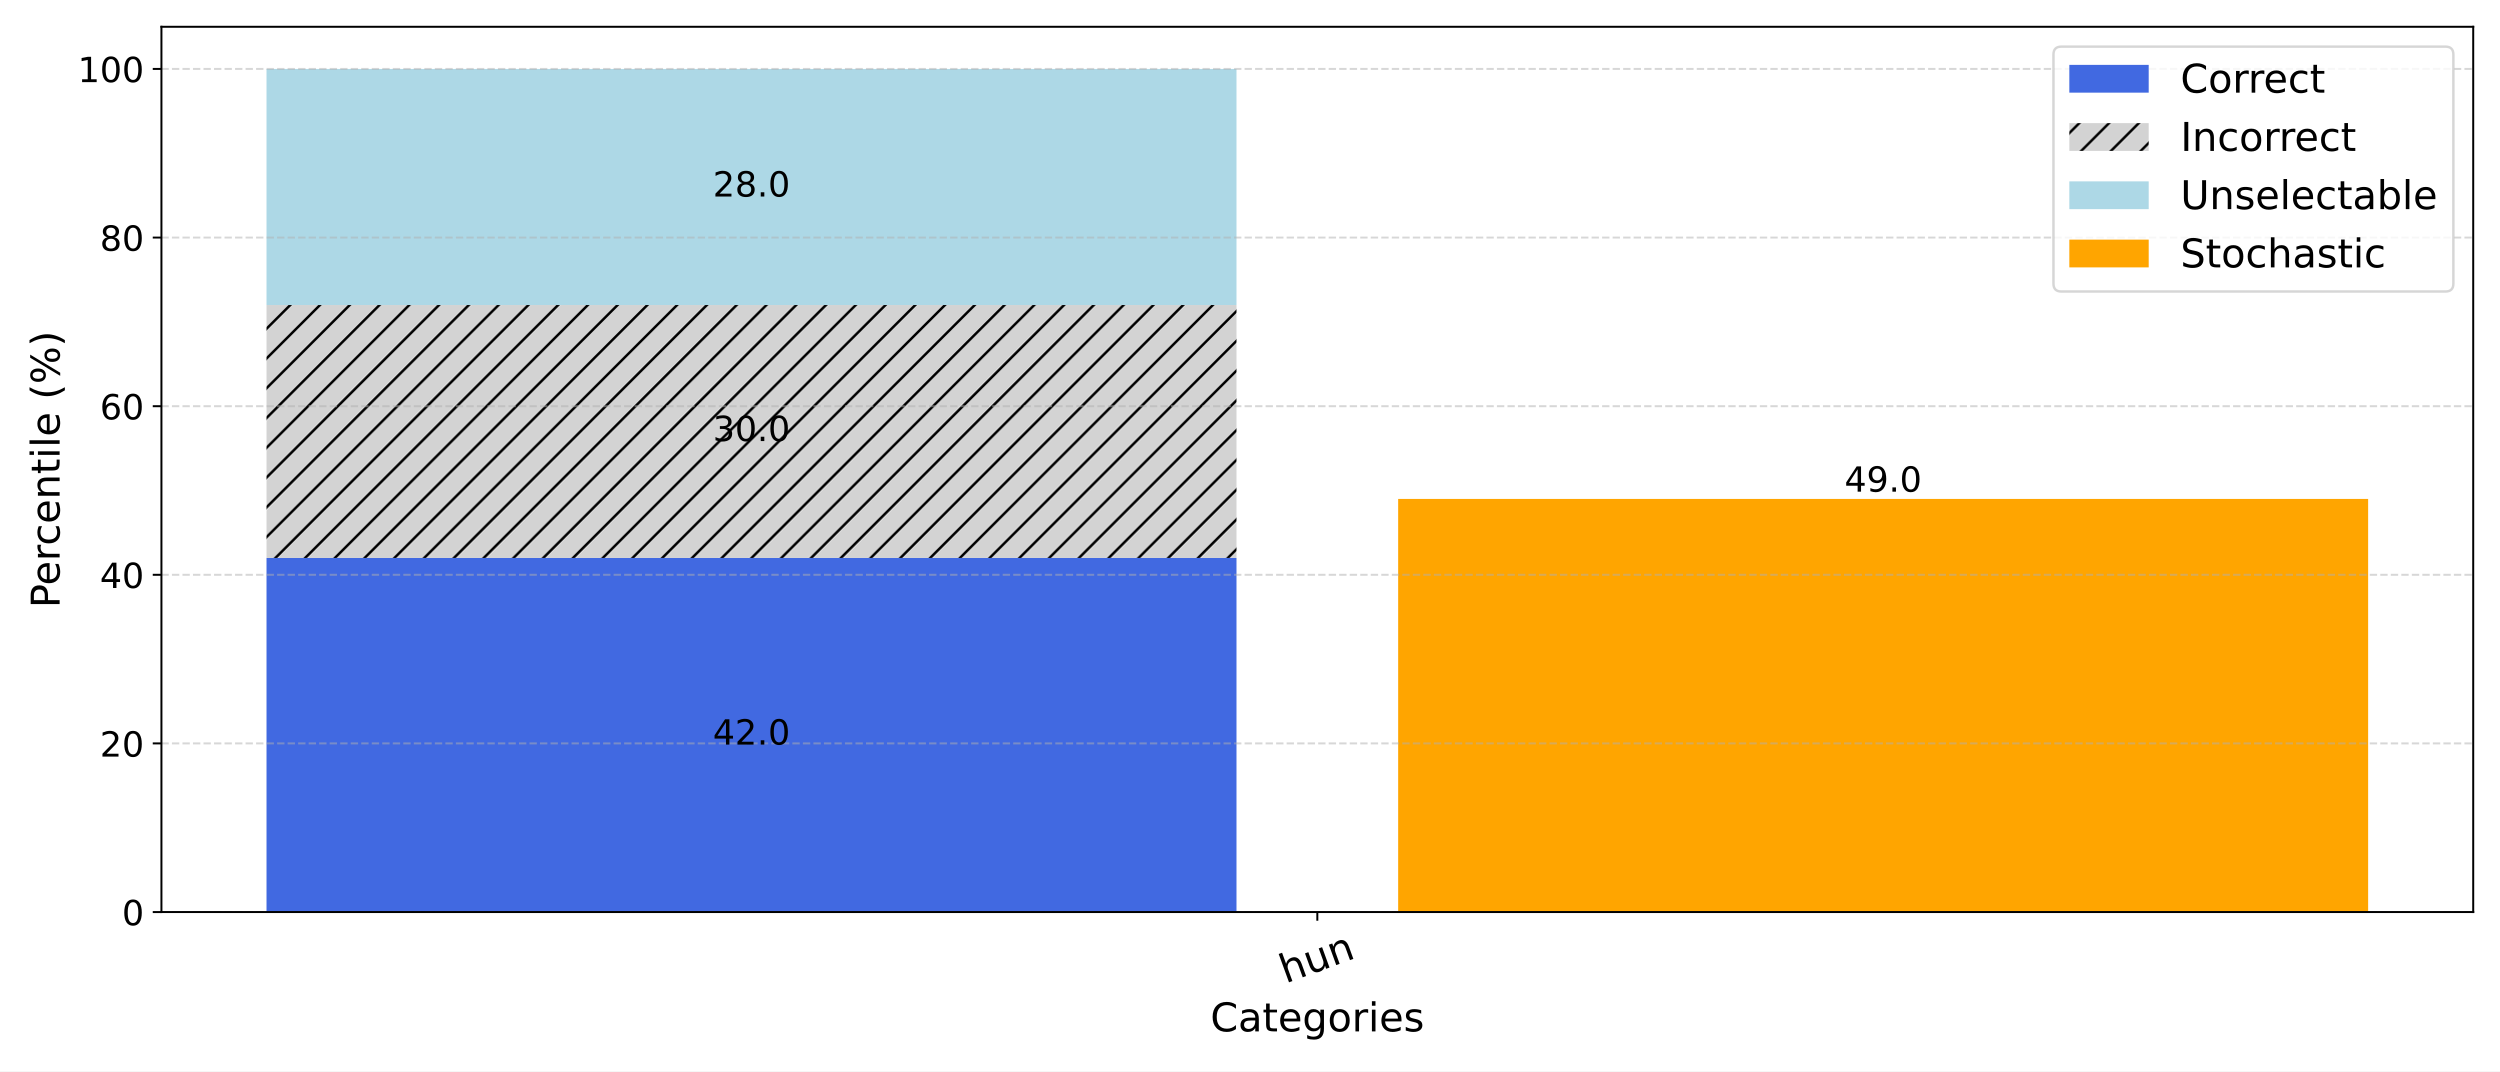
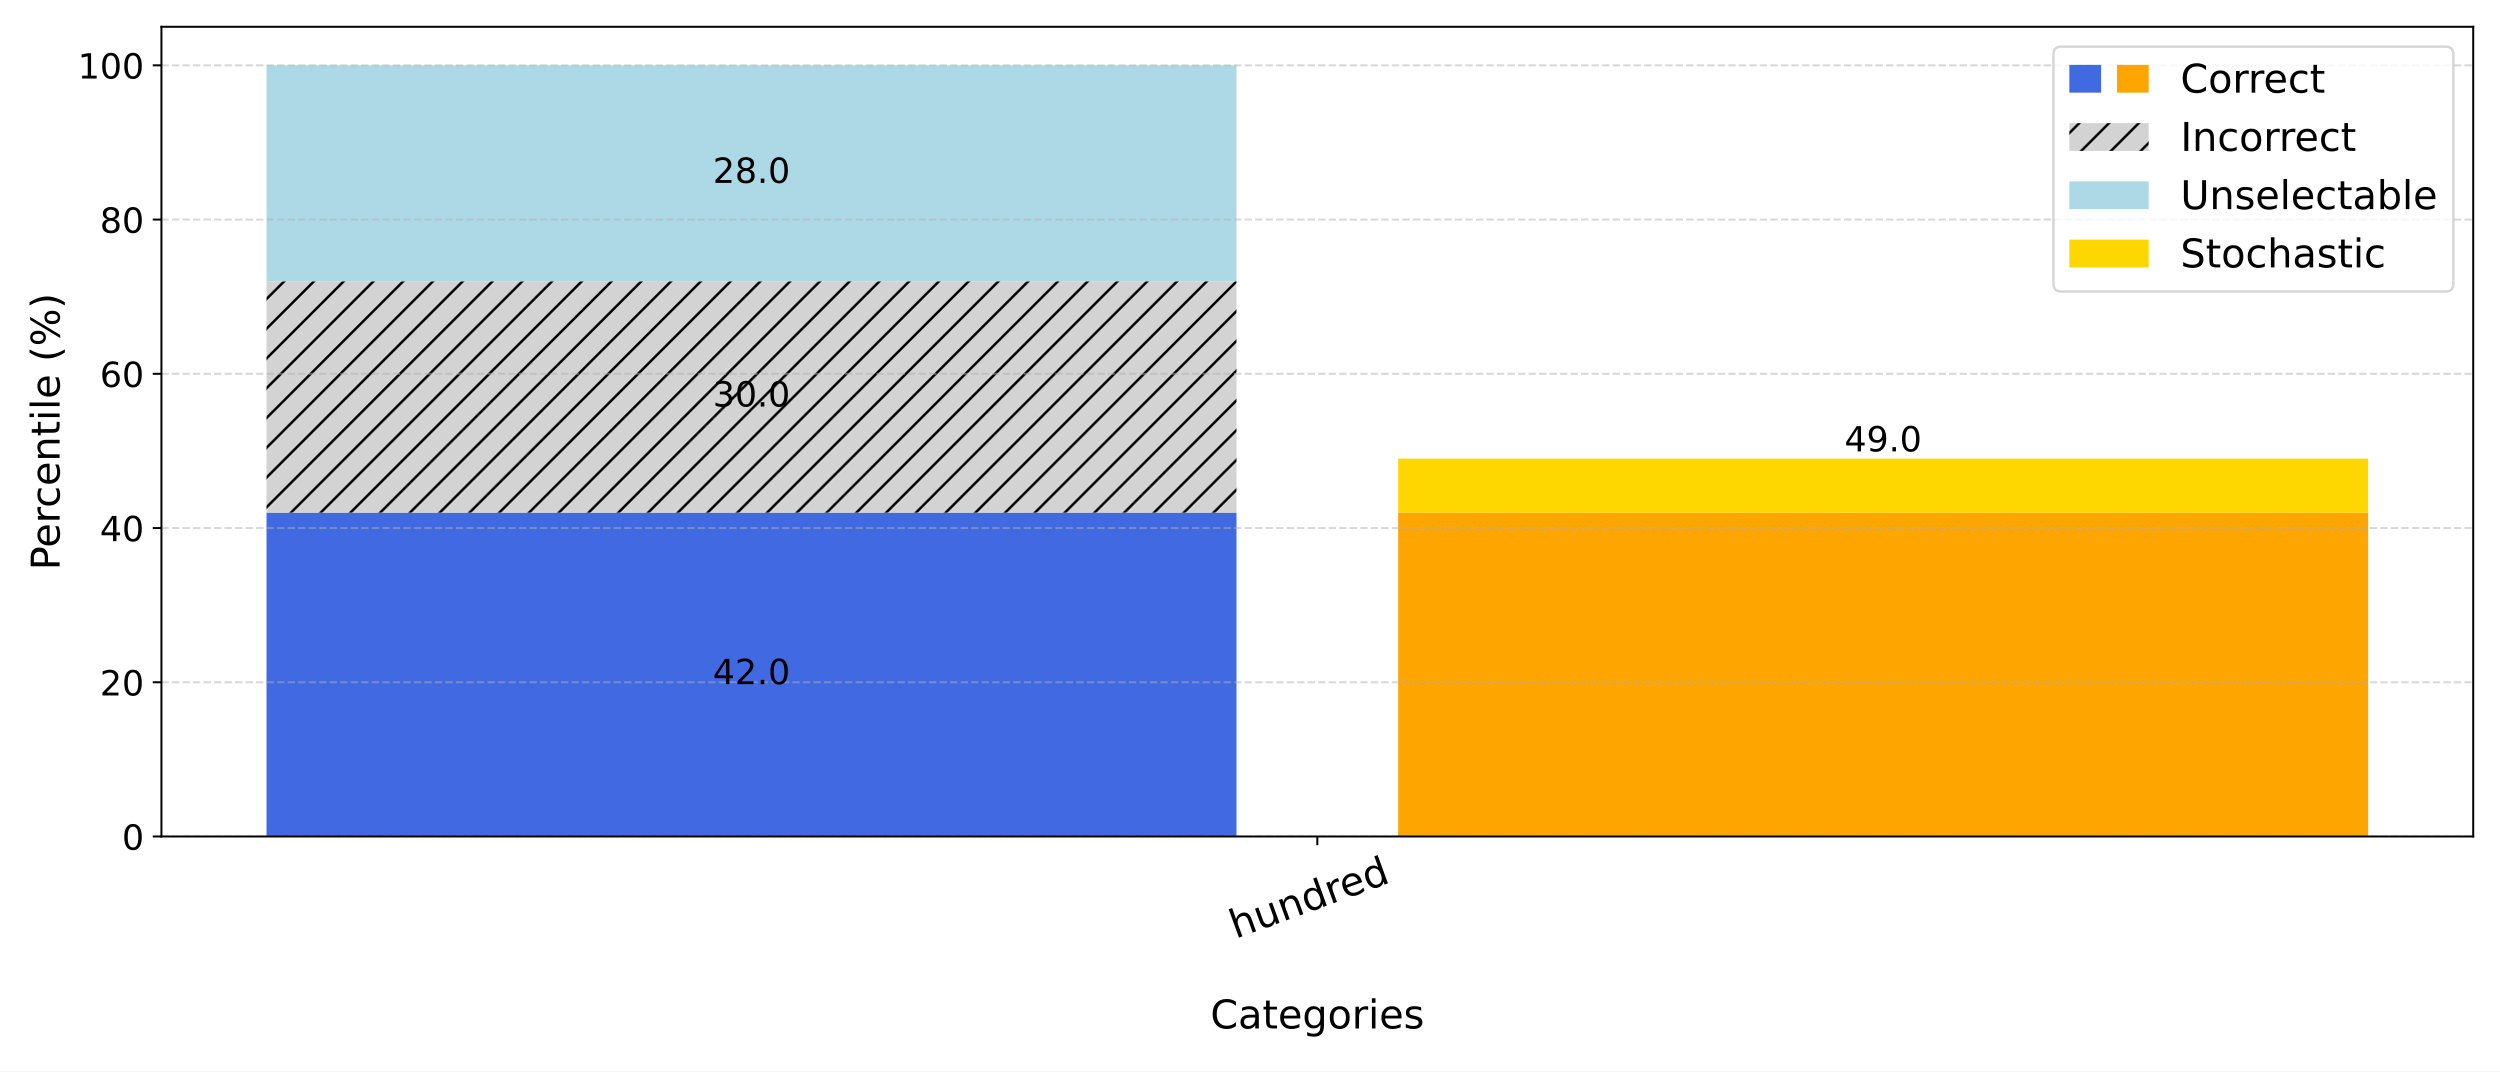
<svg xmlns="http://www.w3.org/2000/svg" xmlns:xlink="http://www.w3.org/1999/xlink" width="1008pt" height="432pt" viewBox="0 0 1008 432" version="1.1">
  <defs>
    <style type="text/css">*{stroke-linejoin: round; stroke-linecap: butt}</style>
  </defs>
  <g id="figure_1">
    <g id="patch_1">
      <path d="M 0 432  L 1008 432  L 1008 0  L 0 0  z " style="fill: #ffffff" />
    </g>
    <g id="axes_1">
      <g id="patch_2">
-         <path d="M 65.09 367.736  L 997.2 367.736  L 997.2 10.8  L 65.09 10.8  z " style="fill: #ffffff" />
+         <path d="M 65.09 337.272  L 997.2 337.272  L 997.2 10.8  L 65.09 10.8  z " style="fill: #ffffff" />
      </g>
      <g id="patch_3">
-         <path d="M 107.459 367.736  L 498.554 367.736  L 498.554 224.962  L 107.459 224.962  z " clip-path="url(#pbb76b3f40a)" style="fill: #4169e1" />
+         <path d="M 107.459 337.272  L 498.554 337.272  L 498.554 206.683  L 107.459 206.683  z " clip-path="url(#p72c960b8a4)" style="fill: #4169e1" />
      </g>
      <g id="patch_4">
-         <path d="M 107.459 224.962  L 498.554 224.962  L 498.554 122.98  L 107.459 122.98  z " clip-path="url(#pbb76b3f40a)" style="fill: url(#he8e3b025cc)" />
+         <path d="M 107.459 206.683  L 498.554 206.683  L 498.554 113.406  L 107.459 113.406  z " clip-path="url(#p72c960b8a4)" style="fill: url(#h8d582724f7)" />
      </g>
      <g id="patch_5">
-         <path d="M 107.459 122.98  L 498.554 122.98  L 498.554 27.797  L 107.459 27.797  z " clip-path="url(#pbb76b3f40a)" style="fill: #add8e6" />
+         <path d="M 107.459 113.406  L 498.554 113.406  L 498.554 26.346  L 107.459 26.346  z " clip-path="url(#p72c960b8a4)" style="fill: #add8e6" />
      </g>
      <g id="patch_6">
-         <path d="M 563.736 367.736  L 954.831 367.736  L 954.831 201.166  L 563.736 201.166  z " clip-path="url(#pbb76b3f40a)" style="fill: #ffa500" />
+         <path d="M 563.736 337.272  L 954.831 337.272  L 954.831 206.683  L 563.736 206.683  z " clip-path="url(#p72c960b8a4)" style="fill: #ffa500" />
+       </g>
+       <g id="patch_7">
+         <path d="M 563.736 206.683  L 954.831 206.683  L 954.831 184.919  L 563.736 184.919  z " clip-path="url(#p72c960b8a4)" style="fill: #ffd700" />
      </g>
      <g id="matplotlib.axis_1">
        <g id="xtick_1">
          <g id="line2d_1">
            <defs>
-               <path id="m64fdde273b" d="M 0 0  L 0 3.5  " style="stroke: #000000; stroke-width: 0.8" />
+               <path id="ma158cbb9c8" d="M 0 0  L 0 3.5  " style="stroke: #000000; stroke-width: 0.8" />
            </defs>
            <g>
-               <use xlink:href="#m64fdde273b" x="531.145" y="367.736" style="stroke: #000000; stroke-width: 0.8" />
+               <use xlink:href="#ma158cbb9c8" x="531.145" y="337.272" style="stroke: #000000; stroke-width: 0.8" />
            </g>
          </g>
          <g id="text_1">
-             <text style="font-size: 16px; font-family: 'DejaVu Sans', 'Bitstream Vera Sans', 'Computer Modern Sans Serif', 'Lucida Grande', 'Verdana', 'Geneva', 'Lucid', 'Arial', 'Helvetica', 'Avant Garde', sans-serif" transform="translate(518.3623 396.5646) rotate(-20)">hun</text>
+             <text style="font-size: 16px; font-family: 'DejaVu Sans', 'Bitstream Vera Sans', 'Computer Modern Sans Serif', 'Lucida Grande', 'Verdana', 'Geneva', 'Lucid', 'Arial', 'Helvetica', 'Avant Garde', sans-serif" transform="translate(498.2066 378.5428) rotate(-20)">hundred</text>
+             <text style="font-size: 16px; font-family: 'DejaVu Sans', 'Bitstream Vera Sans', 'Computer Modern Sans Serif', 'Lucida Grande', 'Verdana', 'Geneva', 'Lucid', 'Arial', 'Helvetica', 'Avant Garde', sans-serif" transform="translate(535.7189 383.9557) rotate(-20)" />
          </g>
        </g>
        <g id="text_2">
-           <text style="font-size: 16px; font-family: 'DejaVu Sans', 'Bitstream Vera Sans', 'Computer Modern Sans Serif', 'Lucida Grande', 'Verdana', 'Geneva', 'Lucid', 'Arial', 'Helvetica', 'Avant Garde', sans-serif; text-anchor: middle" x="531.145" y="415.849" transform="rotate(-0 531.145 415.8489)">Categories</text>
+           <text style="font-size: 16px; font-family: 'DejaVu Sans', 'Bitstream Vera Sans', 'Computer Modern Sans Serif', 'Lucida Grande', 'Verdana', 'Geneva', 'Lucid', 'Arial', 'Helvetica', 'Avant Garde', sans-serif; text-anchor: middle" x="531.145" y="414.663" transform="rotate(-0 531.145 414.6631)">Categories</text>
        </g>
      </g>
      <g id="matplotlib.axis_2">
        <g id="ytick_1">
          <g id="line2d_2">
-             <path d="M 65.09 367.736  L 997.2 367.736  " clip-path="url(#pbb76b3f40a)" style="fill: none; stroke-dasharray: 2.96,1.28; stroke-dashoffset: 0; stroke: #b0b0b0; stroke-opacity: 0.5; stroke-width: 0.8" />
+             <path d="M 65.09 337.272  L 997.2 337.272  " clip-path="url(#p72c960b8a4)" style="fill: none; stroke-dasharray: 2.96,1.28; stroke-dashoffset: 0; stroke: #b0b0b0; stroke-opacity: 0.5; stroke-width: 0.8" />
          </g>
          <g id="line2d_3">
            <defs>
-               <path id="me5e8d98c74" d="M 0 0  L -3.5 0  " style="stroke: #000000; stroke-width: 0.8" />
+               <path id="m359609a784" d="M 0 0  L -3.5 0  " style="stroke: #000000; stroke-width: 0.8" />
            </defs>
            <g>
-               <use xlink:href="#me5e8d98c74" x="65.09" y="367.736" style="stroke: #000000; stroke-width: 0.8" />
+               <use xlink:href="#m359609a784" x="65.09" y="337.272" style="stroke: #000000; stroke-width: 0.8" />
            </g>
          </g>
          <g id="text_3">
-             <text style="font-size: 14px; font-family: 'DejaVu Sans', 'Bitstream Vera Sans', 'Computer Modern Sans Serif', 'Lucida Grande', 'Verdana', 'Geneva', 'Lucid', 'Arial', 'Helvetica', 'Avant Garde', sans-serif; text-anchor: end" x="58.09" y="373.055" transform="rotate(-0 58.09 373.0549)">0</text>
+             <text style="font-size: 14px; font-family: 'DejaVu Sans', 'Bitstream Vera Sans', 'Computer Modern Sans Serif', 'Lucida Grande', 'Verdana', 'Geneva', 'Lucid', 'Arial', 'Helvetica', 'Avant Garde', sans-serif; text-anchor: end" x="58.09" y="342.591" transform="rotate(-0 58.09 342.5913)">0</text>
          </g>
        </g>
        <g id="ytick_2">
          <g id="line2d_4">
-             <path d="M 65.09 299.748  L 997.2 299.748  " clip-path="url(#pbb76b3f40a)" style="fill: none; stroke-dasharray: 2.96,1.28; stroke-dashoffset: 0; stroke: #b0b0b0; stroke-opacity: 0.5; stroke-width: 0.8" />
+             <path d="M 65.09 275.087  L 997.2 275.087  " clip-path="url(#p72c960b8a4)" style="fill: none; stroke-dasharray: 2.96,1.28; stroke-dashoffset: 0; stroke: #b0b0b0; stroke-opacity: 0.5; stroke-width: 0.8" />
          </g>
          <g id="line2d_5">
            <g>
-               <use xlink:href="#me5e8d98c74" x="65.09" y="299.748" style="stroke: #000000; stroke-width: 0.8" />
+               <use xlink:href="#m359609a784" x="65.09" y="275.087" style="stroke: #000000; stroke-width: 0.8" />
            </g>
          </g>
          <g id="text_4">
-             <text style="font-size: 14px; font-family: 'DejaVu Sans', 'Bitstream Vera Sans', 'Computer Modern Sans Serif', 'Lucida Grande', 'Verdana', 'Geneva', 'Lucid', 'Arial', 'Helvetica', 'Avant Garde', sans-serif; text-anchor: end" x="58.09" y="305.067" transform="rotate(-0 58.09 305.0671)">20</text>
+             <text style="font-size: 14px; font-family: 'DejaVu Sans', 'Bitstream Vera Sans', 'Computer Modern Sans Serif', 'Lucida Grande', 'Verdana', 'Geneva', 'Lucid', 'Arial', 'Helvetica', 'Avant Garde', sans-serif; text-anchor: end" x="58.09" y="280.406" transform="rotate(-0 58.09 280.4061)">20</text>
          </g>
        </g>
        <g id="ytick_3">
          <g id="line2d_6">
-             <path d="M 65.09 231.76  L 997.2 231.76  " clip-path="url(#pbb76b3f40a)" style="fill: none; stroke-dasharray: 2.96,1.28; stroke-dashoffset: 0; stroke: #b0b0b0; stroke-opacity: 0.5; stroke-width: 0.8" />
+             <path d="M 65.09 212.902  L 997.2 212.902  " clip-path="url(#p72c960b8a4)" style="fill: none; stroke-dasharray: 2.96,1.28; stroke-dashoffset: 0; stroke: #b0b0b0; stroke-opacity: 0.5; stroke-width: 0.8" />
          </g>
          <g id="line2d_7">
            <g>
-               <use xlink:href="#me5e8d98c74" x="65.09" y="231.76" style="stroke: #000000; stroke-width: 0.8" />
+               <use xlink:href="#m359609a784" x="65.09" y="212.902" style="stroke: #000000; stroke-width: 0.8" />
            </g>
          </g>
          <g id="text_5">
-             <text style="font-size: 14px; font-family: 'DejaVu Sans', 'Bitstream Vera Sans', 'Computer Modern Sans Serif', 'Lucida Grande', 'Verdana', 'Geneva', 'Lucid', 'Arial', 'Helvetica', 'Avant Garde', sans-serif; text-anchor: end" x="58.09" y="237.079" transform="rotate(-0 58.09 237.0793)">40</text>
+             <text style="font-size: 14px; font-family: 'DejaVu Sans', 'Bitstream Vera Sans', 'Computer Modern Sans Serif', 'Lucida Grande', 'Verdana', 'Geneva', 'Lucid', 'Arial', 'Helvetica', 'Avant Garde', sans-serif; text-anchor: end" x="58.09" y="218.221" transform="rotate(-0 58.09 218.2209)">40</text>
          </g>
        </g>
        <g id="ytick_4">
          <g id="line2d_8">
-             <path d="M 65.09 163.773  L 997.2 163.773  " clip-path="url(#pbb76b3f40a)" style="fill: none; stroke-dasharray: 2.96,1.28; stroke-dashoffset: 0; stroke: #b0b0b0; stroke-opacity: 0.5; stroke-width: 0.8" />
+             <path d="M 65.09 150.717  L 997.2 150.717  " clip-path="url(#p72c960b8a4)" style="fill: none; stroke-dasharray: 2.96,1.28; stroke-dashoffset: 0; stroke: #b0b0b0; stroke-opacity: 0.5; stroke-width: 0.8" />
          </g>
          <g id="line2d_9">
            <g>
-               <use xlink:href="#me5e8d98c74" x="65.09" y="163.773" style="stroke: #000000; stroke-width: 0.8" />
+               <use xlink:href="#m359609a784" x="65.09" y="150.717" style="stroke: #000000; stroke-width: 0.8" />
            </g>
          </g>
          <g id="text_6">
-             <text style="font-size: 14px; font-family: 'DejaVu Sans', 'Bitstream Vera Sans', 'Computer Modern Sans Serif', 'Lucida Grande', 'Verdana', 'Geneva', 'Lucid', 'Arial', 'Helvetica', 'Avant Garde', sans-serif; text-anchor: end" x="58.09" y="169.091" transform="rotate(-0 58.09 169.0915)">60</text>
+             <text style="font-size: 14px; font-family: 'DejaVu Sans', 'Bitstream Vera Sans', 'Computer Modern Sans Serif', 'Lucida Grande', 'Verdana', 'Geneva', 'Lucid', 'Arial', 'Helvetica', 'Avant Garde', sans-serif; text-anchor: end" x="58.09" y="156.036" transform="rotate(-0 58.09 156.0356)">60</text>
          </g>
        </g>
        <g id="ytick_5">
          <g id="line2d_10">
-             <path d="M 65.09 95.785  L 997.2 95.785  " clip-path="url(#pbb76b3f40a)" style="fill: none; stroke-dasharray: 2.96,1.28; stroke-dashoffset: 0; stroke: #b0b0b0; stroke-opacity: 0.5; stroke-width: 0.8" />
+             <path d="M 65.09 88.532  L 997.2 88.532  " clip-path="url(#p72c960b8a4)" style="fill: none; stroke-dasharray: 2.96,1.28; stroke-dashoffset: 0; stroke: #b0b0b0; stroke-opacity: 0.5; stroke-width: 0.8" />
          </g>
          <g id="line2d_11">
            <g>
-               <use xlink:href="#me5e8d98c74" x="65.09" y="95.785" style="stroke: #000000; stroke-width: 0.8" />
+               <use xlink:href="#m359609a784" x="65.09" y="88.532" style="stroke: #000000; stroke-width: 0.8" />
            </g>
          </g>
          <g id="text_7">
-             <text style="font-size: 14px; font-family: 'DejaVu Sans', 'Bitstream Vera Sans', 'Computer Modern Sans Serif', 'Lucida Grande', 'Verdana', 'Geneva', 'Lucid', 'Arial', 'Helvetica', 'Avant Garde', sans-serif; text-anchor: end" x="58.09" y="101.104" transform="rotate(-0 58.09 101.1037)">80</text>
+             <text style="font-size: 14px; font-family: 'DejaVu Sans', 'Bitstream Vera Sans', 'Computer Modern Sans Serif', 'Lucida Grande', 'Verdana', 'Geneva', 'Lucid', 'Arial', 'Helvetica', 'Avant Garde', sans-serif; text-anchor: end" x="58.09" y="93.85" transform="rotate(-0 58.09 93.85042)">80</text>
          </g>
        </g>
        <g id="ytick_6">
          <g id="line2d_12">
-             <path d="M 65.09 27.797  L 997.2 27.797  " clip-path="url(#pbb76b3f40a)" style="fill: none; stroke-dasharray: 2.96,1.28; stroke-dashoffset: 0; stroke: #b0b0b0; stroke-opacity: 0.5; stroke-width: 0.8" />
+             <path d="M 65.09 26.346  L 997.2 26.346  " clip-path="url(#p72c960b8a4)" style="fill: none; stroke-dasharray: 2.96,1.28; stroke-dashoffset: 0; stroke: #b0b0b0; stroke-opacity: 0.5; stroke-width: 0.8" />
          </g>
          <g id="line2d_13">
            <g>
-               <use xlink:href="#me5e8d98c74" x="65.09" y="27.797" style="stroke: #000000; stroke-width: 0.8" />
+               <use xlink:href="#m359609a784" x="65.09" y="26.346" style="stroke: #000000; stroke-width: 0.8" />
            </g>
          </g>
          <g id="text_8">
-             <text style="font-size: 14px; font-family: 'DejaVu Sans', 'Bitstream Vera Sans', 'Computer Modern Sans Serif', 'Lucida Grande', 'Verdana', 'Geneva', 'Lucid', 'Arial', 'Helvetica', 'Avant Garde', sans-serif; text-anchor: end" x="58.09" y="33.116" transform="rotate(-0 58.09 33.11586)">100</text>
+             <text style="font-size: 14px; font-family: 'DejaVu Sans', 'Bitstream Vera Sans', 'Computer Modern Sans Serif', 'Lucida Grande', 'Verdana', 'Geneva', 'Lucid', 'Arial', 'Helvetica', 'Avant Garde', sans-serif; text-anchor: end" x="58.09" y="31.665" transform="rotate(-0 58.09 31.66521)">100</text>
          </g>
        </g>
        <g id="text_9">
-           <text style="font-size: 16px; font-family: 'DejaVu Sans', 'Bitstream Vera Sans', 'Computer Modern Sans Serif', 'Lucida Grande', 'Verdana', 'Geneva', 'Lucid', 'Arial', 'Helvetica', 'Avant Garde', sans-serif; text-anchor: middle" x="24.04" y="189.268" transform="rotate(-90 24.04 189.268)">Percentile (%)</text>
-         </g>
-       </g>
-       <g id="patch_7">
-         <path d="M 65.09 367.736  L 65.09 10.8  " style="fill: none; stroke: #000000; stroke-width: 0.8; stroke-linejoin: miter; stroke-linecap: square" />
+           <text style="font-size: 16px; font-family: 'DejaVu Sans', 'Bitstream Vera Sans', 'Computer Modern Sans Serif', 'Lucida Grande', 'Verdana', 'Geneva', 'Lucid', 'Arial', 'Helvetica', 'Avant Garde', sans-serif; text-anchor: middle" x="24.04" y="174.036" transform="rotate(-90 24.04 174.0362)">Percentile (%)</text>
+         </g>
      </g>
      <g id="patch_8">
-         <path d="M 997.2 367.736  L 997.2 10.8  " style="fill: none; stroke: #000000; stroke-width: 0.8; stroke-linejoin: miter; stroke-linecap: square" />
+         <path d="M 65.09 337.272  L 65.09 10.8  " style="fill: none; stroke: #000000; stroke-width: 0.8; stroke-linejoin: miter; stroke-linecap: square" />
      </g>
      <g id="patch_9">
-         <path d="M 65.09 367.736  L 997.2 367.736  " style="fill: none; stroke: #000000; stroke-width: 0.8; stroke-linejoin: miter; stroke-linecap: square" />
+         <path d="M 997.2 337.272  L 997.2 10.8  " style="fill: none; stroke: #000000; stroke-width: 0.8; stroke-linejoin: miter; stroke-linecap: square" />
      </g>
      <g id="patch_10">
+         <path d="M 65.09 337.272  L 997.2 337.272  " style="fill: none; stroke: #000000; stroke-width: 0.8; stroke-linejoin: miter; stroke-linecap: square" />
+       </g>
+       <g id="patch_11">
        <path d="M 65.09 10.8  L 997.2 10.8  " style="fill: none; stroke: #000000; stroke-width: 0.8; stroke-linejoin: miter; stroke-linecap: square" />
      </g>
      <g id="text_10">
-         <text style="font-size: 14px; font-family: 'DejaVu Sans', 'Bitstream Vera Sans', 'Computer Modern Sans Serif', 'Lucida Grande', 'Verdana', 'Geneva', 'Lucid', 'Arial', 'Helvetica', 'Avant Garde', sans-serif; text-anchor: middle" x="303.006" y="300.212" transform="rotate(-0 303.0062 300.2119)">42.0</text>
+         <text style="font-size: 14px; font-family: 'DejaVu Sans', 'Bitstream Vera Sans', 'Computer Modern Sans Serif', 'Lucida Grande', 'Verdana', 'Geneva', 'Lucid', 'Arial', 'Helvetica', 'Avant Garde', sans-serif; text-anchor: middle" x="303.006" y="275.841" transform="rotate(-0 303.0062 275.841)">42.0</text>
      </g>
      <g id="text_11">
-         <text style="font-size: 14px; font-family: 'DejaVu Sans', 'Bitstream Vera Sans', 'Computer Modern Sans Serif', 'Lucida Grande', 'Verdana', 'Geneva', 'Lucid', 'Arial', 'Helvetica', 'Avant Garde', sans-serif; text-anchor: middle" x="303.006" y="177.834" transform="rotate(-0 303.0062 177.8339)">30.0</text>
+         <text style="font-size: 14px; font-family: 'DejaVu Sans', 'Bitstream Vera Sans', 'Computer Modern Sans Serif', 'Lucida Grande', 'Verdana', 'Geneva', 'Lucid', 'Arial', 'Helvetica', 'Avant Garde', sans-serif; text-anchor: middle" x="303.006" y="163.908" transform="rotate(-0 303.0062 163.9076)">30.0</text>
      </g>
      <g id="text_12">
-         <text style="font-size: 14px; font-family: 'DejaVu Sans', 'Bitstream Vera Sans', 'Computer Modern Sans Serif', 'Lucida Grande', 'Verdana', 'Geneva', 'Lucid', 'Arial', 'Helvetica', 'Avant Garde', sans-serif; text-anchor: middle" x="303.006" y="79.252" transform="rotate(-0 303.0062 79.25154)">28.0</text>
+         <text style="font-size: 14px; font-family: 'DejaVu Sans', 'Bitstream Vera Sans', 'Computer Modern Sans Serif', 'Lucida Grande', 'Verdana', 'Geneva', 'Lucid', 'Arial', 'Helvetica', 'Avant Garde', sans-serif; text-anchor: middle" x="303.006" y="73.739" transform="rotate(-0 303.0062 73.73908)">28.0</text>
      </g>
      <g id="text_13">
-         <text style="font-size: 14px; font-family: 'DejaVu Sans', 'Bitstream Vera Sans', 'Computer Modern Sans Serif', 'Lucida Grande', 'Verdana', 'Geneva', 'Lucid', 'Arial', 'Helvetica', 'Avant Garde', sans-serif; text-anchor: middle" x="759.284" y="198.254" transform="rotate(-0 759.2838 198.2543)">49.0</text>
+         <text style="font-size: 14px; font-family: 'DejaVu Sans', 'Bitstream Vera Sans', 'Computer Modern Sans Serif', 'Lucida Grande', 'Verdana', 'Geneva', 'Lucid', 'Arial', 'Helvetica', 'Avant Garde', sans-serif; text-anchor: middle" x="759.284" y="182.007" transform="rotate(-0 759.2838 182.007)">49.0</text>
      </g>
      <g id="legend_1">
-         <g id="patch_11">
+         <g id="patch_12">
          <path d="M 831.158 117.54  L 986 117.54  Q 989.2 117.54 989.2 114.34  L 989.2 22  Q 989.2 18.8 986 18.8  L 831.158 18.8  Q 827.957 18.8 827.957 22  L 827.957 114.34  Q 827.957 117.54 831.158 117.54  z " style="fill: #ffffff; opacity: 0.8; stroke: #cccccc; stroke-linejoin: miter" />
        </g>
-         <g id="patch_12">
-           <path d="M 834.357 37.358  L 866.357 37.358  L 866.357 26.157  L 834.357 26.157  z " style="fill: #4169e1" />
+         <g id="patch_13">
+           <path d="M 834.357 37.358  L 847.158 37.358  L 847.158 26.157  L 834.357 26.157  z " style="fill: #4169e1" />
+         </g>
+         <g id="patch_14">
+           <path d="M 853.558 37.358  L 866.357 37.358  L 866.357 26.157  L 853.558 26.157  z " style="fill: #ffa500" />
        </g>
        <g id="text_14">
          <text style="font-size: 16px; font-family: 'DejaVu Sans', 'Bitstream Vera Sans', 'Computer Modern Sans Serif', 'Lucida Grande', 'Verdana', 'Geneva', 'Lucid', 'Arial', 'Helvetica', 'Avant Garde', sans-serif; text-anchor: start" x="879.158" y="37.358" transform="rotate(-0 879.1575 37.3575)">Correct</text>
        </g>
-         <g id="patch_13">
-           <path d="M 834.357 60.843  L 866.357 60.843  L 866.357 49.642  L 834.357 49.642  z " style="fill: url(#he8e3b025cc)" />
+         <g id="patch_15">
+           <path d="M 834.357 60.843  L 866.357 60.843  L 866.357 49.642  L 834.357 49.642  z " style="fill: url(#h8d582724f7)" />
        </g>
        <g id="text_15">
          <text style="font-size: 16px; font-family: 'DejaVu Sans', 'Bitstream Vera Sans', 'Computer Modern Sans Serif', 'Lucida Grande', 'Verdana', 'Geneva', 'Lucid', 'Arial', 'Helvetica', 'Avant Garde', sans-serif; text-anchor: start" x="879.158" y="60.843" transform="rotate(-0 879.1575 60.8425)">Incorrect</text>
        </g>
-         <g id="patch_14">
+         <g id="patch_16">
          <path d="M 834.357 84.328  L 866.357 84.328  L 866.357 73.127  L 834.357 73.127  z " style="fill: #add8e6" />
        </g>
        <g id="text_16">
          <text style="font-size: 16px; font-family: 'DejaVu Sans', 'Bitstream Vera Sans', 'Computer Modern Sans Serif', 'Lucida Grande', 'Verdana', 'Geneva', 'Lucid', 'Arial', 'Helvetica', 'Avant Garde', sans-serif; text-anchor: start" x="879.158" y="84.328" transform="rotate(-0 879.1575 84.3275)">Unselectable</text>
        </g>
-         <g id="patch_15">
-           <path d="M 834.357 107.812  L 866.357 107.812  L 866.357 96.612  L 834.357 96.612  z " style="fill: #ffa500" />
+         <g id="patch_17">
+           <path d="M 834.357 107.812  L 866.357 107.812  L 866.357 96.612  L 834.357 96.612  z " style="fill: #ffd700" />
        </g>
        <g id="text_17">
          <text style="font-size: 16px; font-family: 'DejaVu Sans', 'Bitstream Vera Sans', 'Computer Modern Sans Serif', 'Lucida Grande', 'Verdana', 'Geneva', 'Lucid', 'Arial', 'Helvetica', 'Avant Garde', sans-serif; text-anchor: start" x="879.158" y="107.812" transform="rotate(-0 879.1575 107.8125)">Stochastic</text>
        </g>
      </g>
    </g>
  </g>
  <defs>
-     <clipPath id="pbb76b3f40a">
-       <rect x="65.09" y="10.8" width="932.11" height="356.936" />
+     <clipPath id="p72c960b8a4">
+       <rect x="65.09" y="10.8" width="932.11" height="326.472" />
    </clipPath>
  </defs>
  <defs>
-     <pattern id="he8e3b025cc" patternUnits="userSpaceOnUse" x="0" y="0" width="72" height="72">
+     <pattern id="h8d582724f7" patternUnits="userSpaceOnUse" x="0" y="0" width="72" height="72">
      <rect x="0" y="0" width="73" height="73" fill="#d3d3d3" />
      <path d="M -36 36  L 36 -36  M -30 42  L 42 -30  M -24 48  L 48 -24  M -18 54  L 54 -18  M -12 60  L 60 -12  M -6 66  L 66 -6  M 0 72  L 72 0  M 6 78  L 78 6  M 12 84  L 84 12  M 18 90  L 90 18  M 24 96  L 96 24  M 30 102  L 102 30  M 36 108  L 108 36  " style="fill: #000000; stroke: #000000; stroke-width: 1.0; stroke-linecap: butt; stroke-linejoin: miter" />
    </pattern>
  </defs>
</svg>
